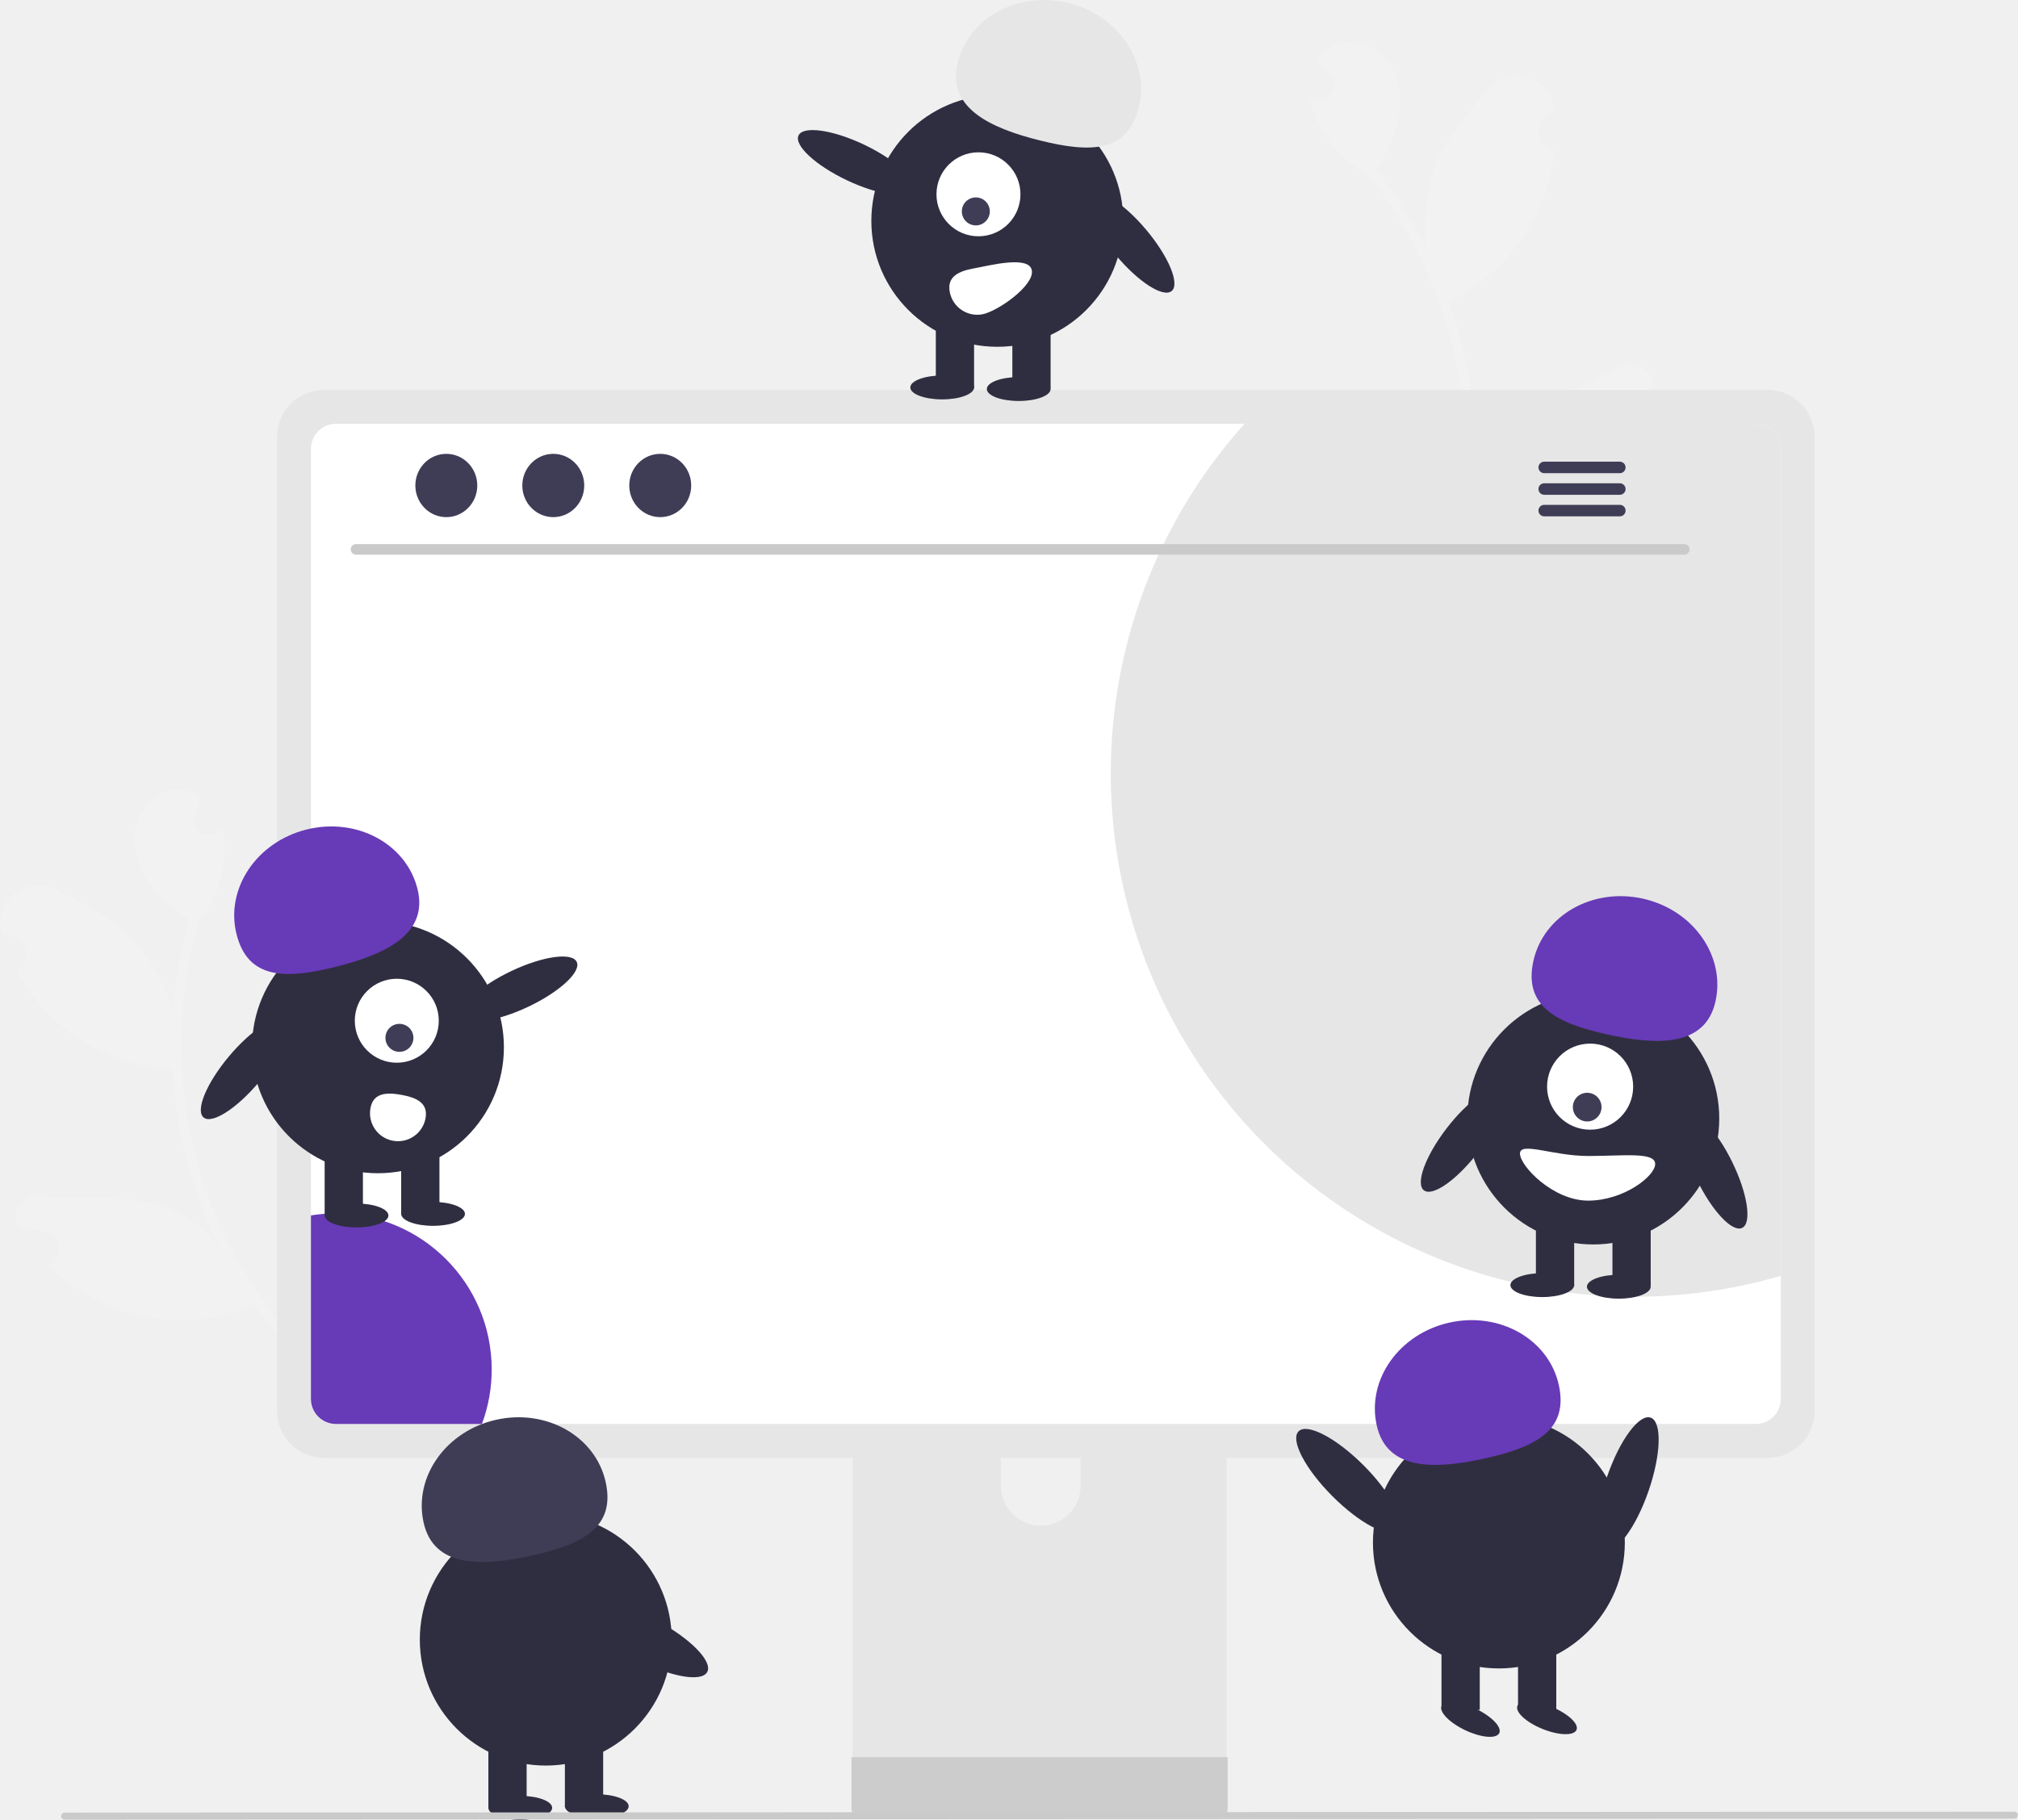
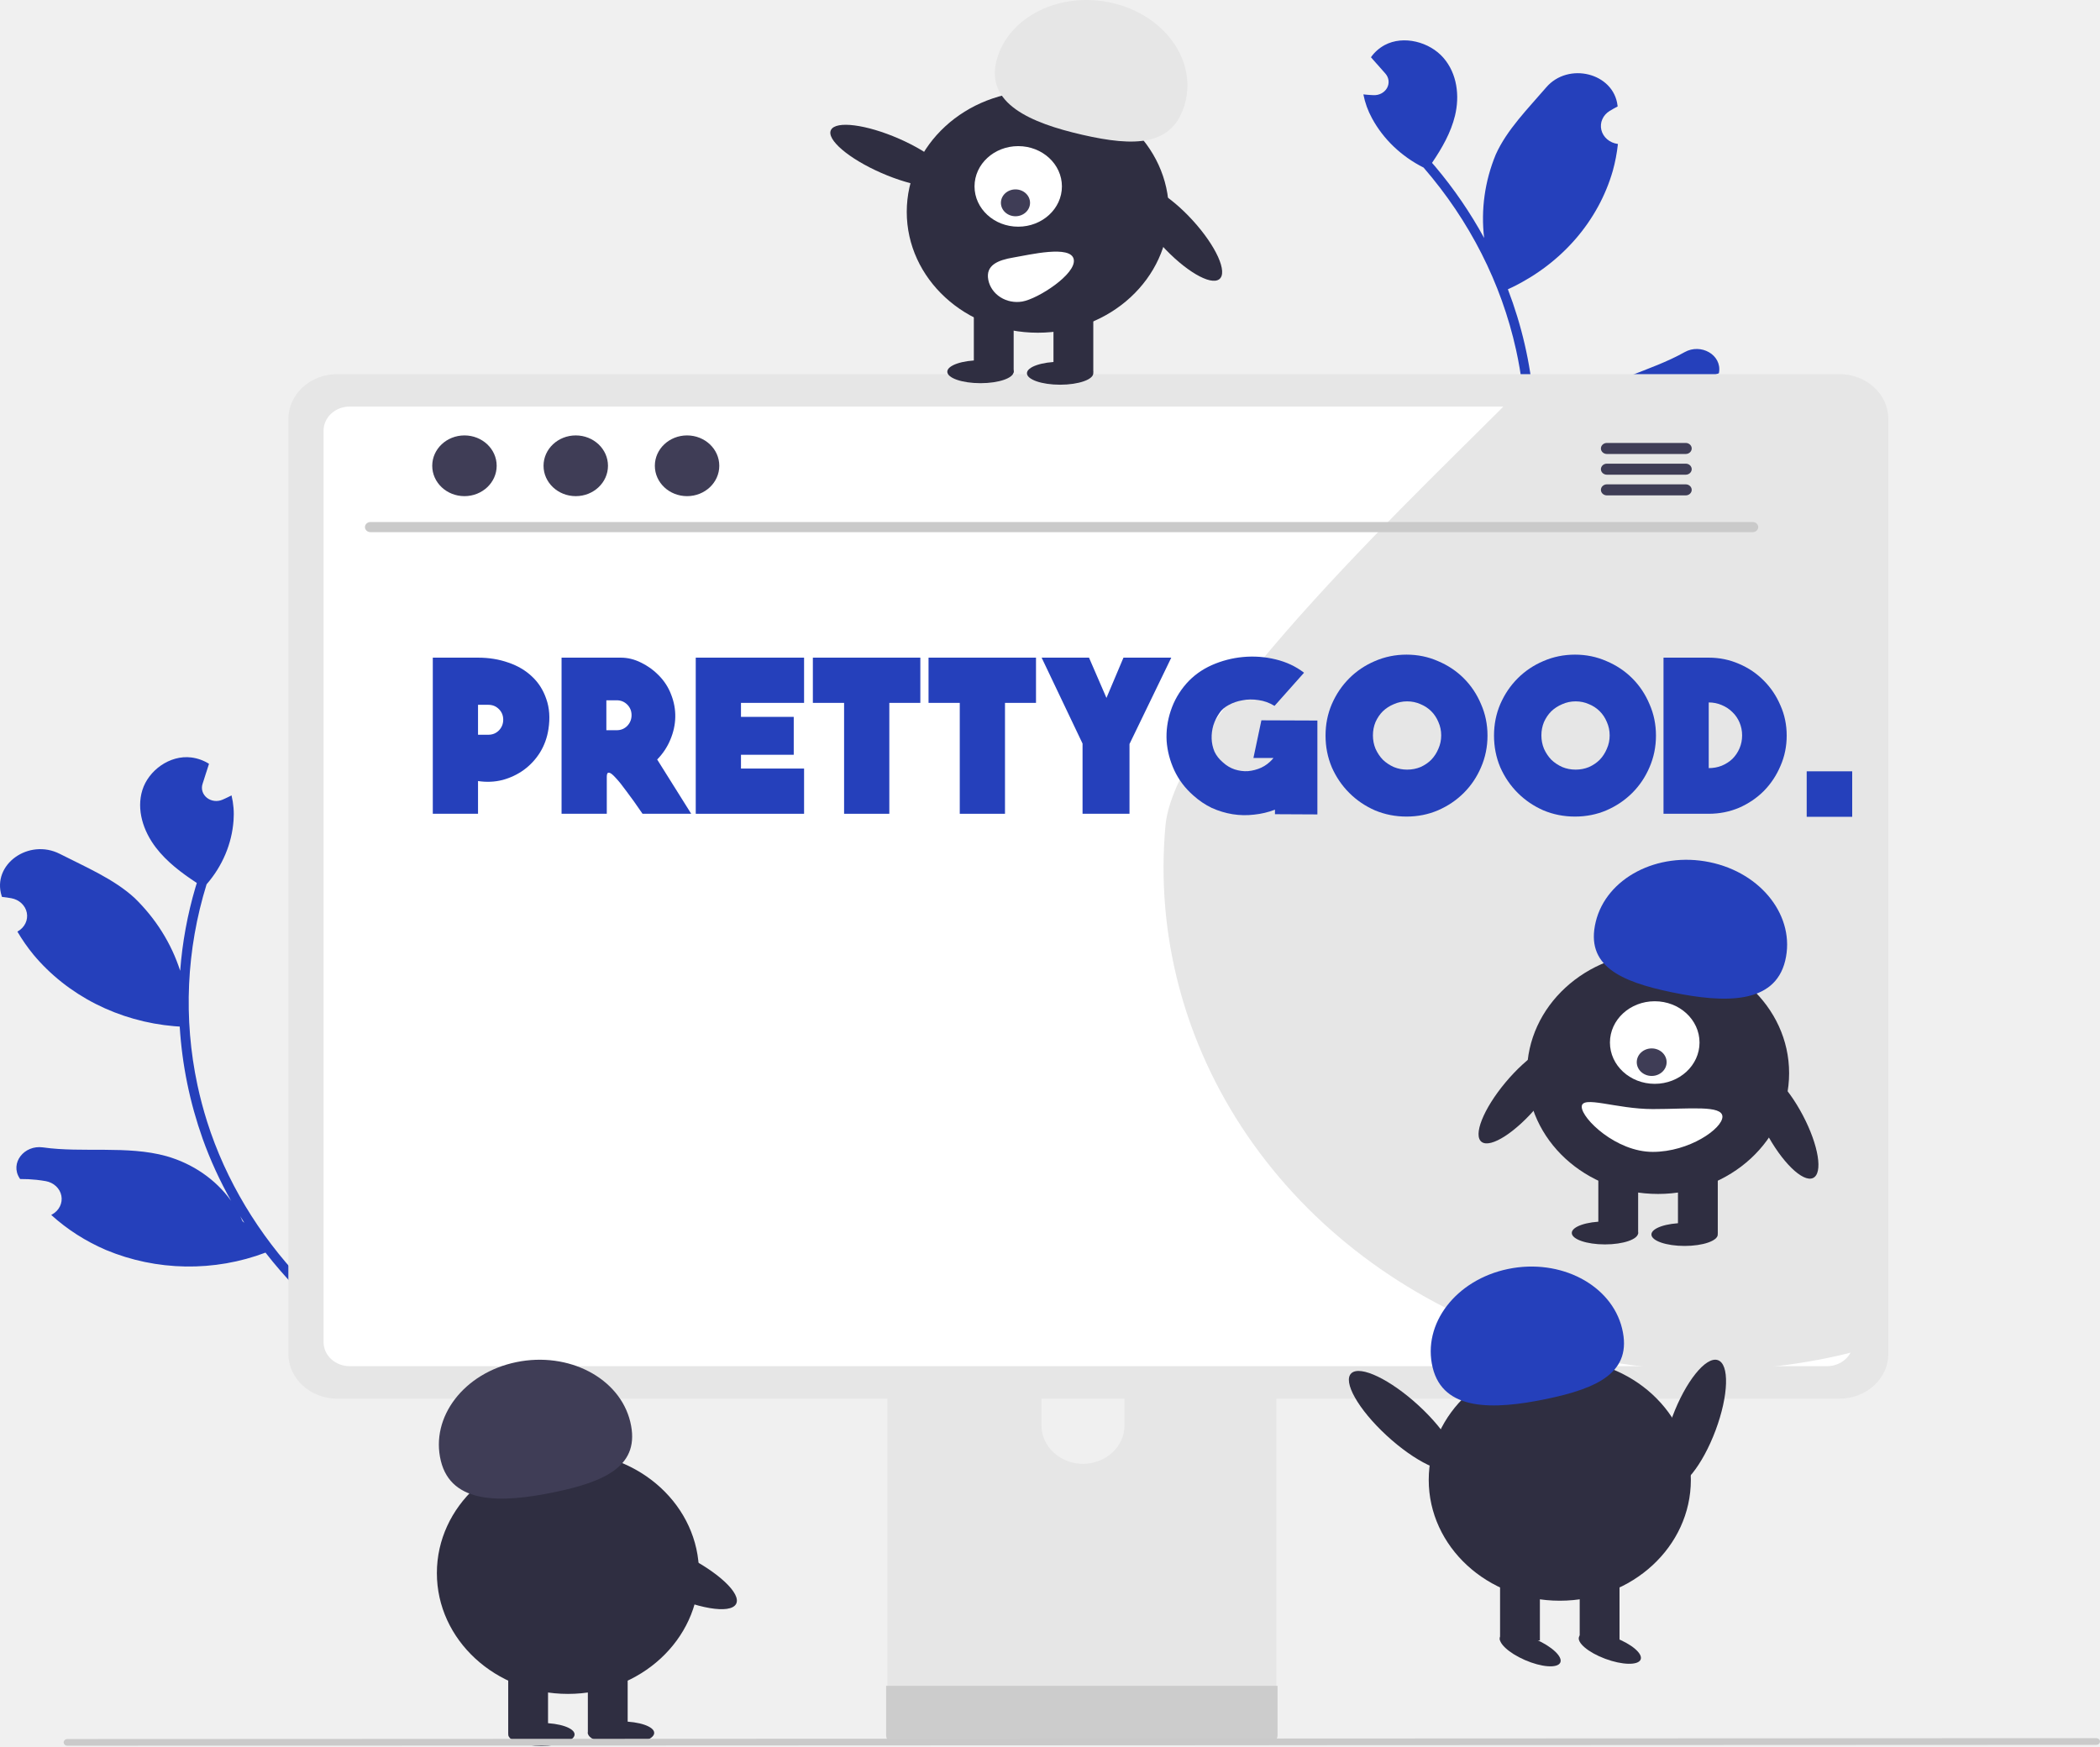
- <svg xmlns="http://www.w3.org/2000/svg" data-name="Layer 1" width="690.061" height="622.354" viewBox="0 0 690.061 622.354">
-   <path d="M386.572,563.704a4.755,4.755,0,0,1-6.357-6.275c-.073-.486-.126-.835-.199-1.321q-.119-.119-.239-.237c-8.064-7.943-21.724-2.156-21.698,9.163.023,10.046-.919,20.512,1.75,30.029a37.774,37.774,0,0,0,5.621,11.731A151.445,151.445,0,0,1,328.485,554.07a146.174,146.174,0,0,1-5.451-15.395q-1.874-6.433-3.175-13.003a153.199,153.199,0,0,1,2.995-71.623,40.771,40.771,0,0,0,8.862-22.77,31.1,31.1,0,0,0-.667-8.932c-.72.418-1.468.804-2.209,1.172-.232.112-.477.228-.709.34l-.088.041a4.711,4.711,0,0,1-6.529-5.589q.24-.813.48-1.626c.239-.833.495-1.659.733-2.492a2.344,2.344,0,0,0,.084-.255c.277-.952.559-1.891.836-2.843a13.622,13.622,0,0,0-5.785-2.261c-7.165-.966-14.13,4.688-16.112,11.632-1.994,6.949.272,14.583,4.438,20.483,3.564,5.052,8.395,9.032,13.459,12.621-.145.53-.308,1.053-.453,1.583a154.188,154.188,0,0,0-5.018,29.73,64.098,64.098,0,0,0-15.011-25.994c-6.787-6.74-15.991-10.96-24.514-15.677-10.238-5.666-22.434,3.771-19.13,14.996q.048.163.097.326,1.536.182,3.055.472a6.449,6.449,0,0,1,2.126,11.832l-.114.069a64.172,64.172,0,0,0,5.26,8.201,66.072,66.072,0,0,0,46.321,25.523c.591.046,1.17.098,1.756.131a157.381,157.381,0,0,0,7.556,40.051,149.269,149.269,0,0,0,9.393,22.196l-.147-.247a39.444,39.444,0,0,0-21.206-15.822c-12.843-3.858-27.559-1.105-40.512-3.108-6.235-.964-10.956,5.622-7.684,11.016q.078.129.157.258a43.329,43.329,0,0,1,5.385.287q1.536.182,3.055.472a6.45,6.45,0,0,1,2.126,11.832l-.114.069c-.082.049-.152.093-.234.142a64.228,64.228,0,0,0,18.033,12.513A66.131,66.131,0,0,0,342.2,585.343l.013-.005a157.336,157.336,0,0,0,21.649,24.393l34.836-14.558c-.037-.439-.091-.886-.141-1.32a42.898,42.898,0,0,1-9.879,3.454c1.259-4.252,2.508-8.528,3.767-12.78a2.346,2.346,0,0,0,.084-.255c.633-2.171,1.283-4.335,1.916-6.506l-0-.002a62.836,62.836,0,0,0-7.871-14.059Zm-72.688-61.804.008-.032.002.057Zm21.353,72.785-.581-.549c-.191-.492-.395-.979-.616-1.473-.057-.137-.14-.264-.197-.402.472.815.932,1.634,1.417,2.444Z" transform="translate(-254.9697 -138.8232)" fill="#f2f2f2" />
-   <path d="M706.25,324.303a62.836,62.836,0,0,0-1.841,16.007l.001.002c1.421,1.759,2.855,3.505,4.276,5.264a2.344,2.344,0,0,0,.176.203c2.801,3.437,5.603,6.902,8.404,10.339a42.898,42.898,0,0,1-10.447.622c.122.42.244.853.379,1.272h37.756a157.336,157.336,0,0,0,10.569-30.854h.014a66.131,66.131,0,0,0,47.96-21.043,64.227,64.227,0,0,0,11.814-18.499c-.095-.014-.176-.027-.271-.041l-.132-.02a6.45,6.45,0,0,1-2.6-11.737q1.289-.852,2.637-1.613a43.325,43.325,0,0,1,4.858-2.341q.023-.149.046-.299c.939-6.239-5.956-10.495-11.338-7.201-11.179,6.842-25.819,9.977-36.181,18.489A39.444,39.444,0,0,0,758.865,305.628l-.041.284a149.27,149.27,0,0,0,.108-24.102,157.381,157.381,0,0,0-8.471-39.867c.528-.257,1.042-.528,1.57-.798a66.072,66.072,0,0,0,32.898-41.41,64.172,64.172,0,0,0,1.692-9.595l-.132-.02a6.449,6.449,0,0,1-2.6-11.737q1.289-.852,2.637-1.613-.018-.169-.036-.338c-1.279-11.631-16.171-15.636-23.433-6.46-6.046,7.639-12.911,15.081-16.574,23.917a64.098,64.098,0,0,0-3.827,29.772,154.189,154.189,0,0,0-16.093-25.496c-.338-.433-.69-.853-1.029-1.286,3.288-5.264,6.211-10.799,7.551-16.835,1.57-7.05.717-14.967-3.803-20.61-4.506-5.643-13.113-8.174-19.352-4.52a13.622,13.622,0,0,0-4.466,4.317c.623.771,1.245,1.529,1.868,2.301a2.344,2.344,0,0,0,.176.203c.541.677,1.096,1.34,1.637,2.016q.535.657,1.07,1.315a4.711,4.711,0,0,1-3.869,7.675l-.097-.004c-.257-.014-.528-.027-.785-.041-.825-.054-1.664-.122-2.49-.23a31.1,31.1,0,0,0,2.828,8.499,40.771,40.771,0,0,0,16.956,17.592,153.199,153.199,0,0,1,30.381,64.93q1.34,6.557,2.084,13.221a146.174,146.174,0,0,1,.907,16.307,151.445,151.445,0,0,1-13.776,62.9,37.774,37.774,0,0,0,.663-12.991c-1.208-9.81-6.112-19.104-9.964-28.382-4.34-10.453-19.176-10.525-23.553-.088q-.065.155-.129.311c.12.477.206.819.326,1.295a4.755,4.755,0,0,1-3.446,8.241Zm43.237-85.026-.02-.054.02.027Zm8.35,75.391c.135-.934.244-1.868.365-2.801,0,.149-.027.298-.027.447-.014.541-.014,1.069,0,1.597l-.325.731Z" transform="translate(-254.9697 -138.8232)" fill="#f2f2f2" />
-   <path d="M668.212,556.96h-115.51a6.163,6.163,0,0,0-6.154,6.17V745.602H674.381V563.13A6.166,6.166,0,0,0,668.212,556.96ZM610.845,660.638a13.704,13.704,0,0,1-13.64-13.64V625.952a13.64,13.64,0,0,1,27.28,0V646.999a13.704,13.704,0,0,1-13.64,13.64Z" transform="translate(-254.9697 -138.8232)" fill="#e6e6e6" />
-   <path d="M546.151,739.765V757.37a3.449,3.449,0,0,0,3.442,3.442h121.743A3.459,3.459,0,0,0,674.778,757.37v-17.605Z" transform="translate(-254.9697 -138.8232)" fill="#ccc" />
-   <path d="M859.486,272.192H365.726a16.029,16.029,0,0,0-16.003,16.003V621.387a16.018,16.018,0,0,0,16.003,16.003H859.486a16.018,16.018,0,0,0,16.003-16.003V288.195A16.029,16.029,0,0,0,859.486,272.192Z" transform="translate(-254.9697 -138.8232)" fill="#e6e6e6" />
-   <path d="M855.363,283.747h-485.51a8.58,8.58,0,0,0-8.56,8.58v324.93a8.57,8.57,0,0,0,8.56,8.56h485.51a8.57,8.57,0,0,0,8.56-8.56v-324.93A8.58,8.58,0,0,0,855.363,283.747Z" transform="translate(-254.9697 -138.8232)" fill="#fff" />
-   <path d="M423.105,607.189a53.05,53.05,0,0,1-3.345,18.629H369.851a8.573,8.573,0,0,1-8.558-8.558V554.487a52.716,52.716,0,0,1,8.434-.676A53.375,53.375,0,0,1,423.105,607.189Z" transform="translate(-254.9697 -138.8232)" fill="#673ab7" />
-   <path d="M863.923,292.327v282.82a179.022,179.022,0,0,1-183.37-291.4h174.81A8.58,8.58,0,0,1,863.923,292.327Z" transform="translate(-254.9697 -138.8232)" fill="#e6e6e6" />
-   <path d="M830.958,328.52h-454.293a1.807,1.807,0,0,1,0-3.613h454.293a1.807,1.807,0,0,1,0,3.613Z" transform="translate(-254.9697 -138.8232)" fill="#cacaca" />
-   <ellipse cx="152.62" cy="166.036" rx="10.588" ry="10.823" fill="#3f3d56" />
-   <ellipse cx="189.195" cy="166.036" rx="10.588" ry="10.823" fill="#3f3d56" />
-   <ellipse cx="225.77" cy="166.036" rx="10.588" ry="10.823" fill="#3f3d56" />
-   <path d="M808.937,296.718h-25.981a1.968,1.968,0,0,0,0,3.934h25.981a1.968,1.968,0,0,0,0-3.934Z" transform="translate(-254.9697 -138.8232)" fill="#3f3d56" />
-   <path d="M808.937,304.102h-25.981a1.968,1.968,0,0,0,0,3.934h25.981a1.968,1.968,0,0,0,0-3.934Z" transform="translate(-254.9697 -138.8232)" fill="#3f3d56" />
-   <path d="M808.937,311.477h-25.981a1.968,1.968,0,0,0,0,3.934h25.981a1.968,1.968,0,0,0,0-3.934Z" transform="translate(-254.9697 -138.8232)" fill="#3f3d56" />
-   <ellipse cx="547.488" cy="194.374" rx="6.76" ry="21.534" transform="translate(-117.7187 466.9268) rotate(-64.62574)" fill="#2f2e41" />
-   <ellipse cx="641.804" cy="221.836" rx="6.76" ry="21.534" transform="translate(-247.67 324.9375) rotate(-39.93837)" fill="#2f2e41" />
-   <circle cx="341.027" cy="75.535" r="43.067" fill="#2f2e41" />
-   <rect x="346.172" y="109.334" width="13.084" height="23.442" fill="#2f2e41" />
-   <rect x="320.004" y="109.334" width="13.084" height="23.442" fill="#2f2e41" />
-   <ellipse cx="348.352" cy="133.048" rx="10.903" ry="4.089" fill="#2f2e41" />
-   <ellipse cx="322.185" cy="132.503" rx="10.903" ry="4.089" fill="#2f2e41" />
-   <path d="M582.474,160.221c3.846-15.487,20.821-24.601,37.915-20.356S648.223,160.105,644.377,175.592s-16.604,15.537-33.698,11.292S578.628,175.708,582.474,160.221Z" transform="translate(-254.9697 -138.8232)" fill="#e6e6e6" />
-   <circle cx="334.588" cy="66.447" r="14.359" fill="#fff" />
-   <circle cx="333.687" cy="72.3" r="4.786" fill="#3f3d56" />
-   <path d="M607.803,231.267c.947,5.201-11.739,14.104-16.941,15.051a9.572,9.572,0,0,1-11.132-7.703h0l-.003-.018c-.942-5.202,3.08-7.043,8.283-7.985S606.861,226.064,607.803,231.267Z" transform="translate(-254.9697 -138.8232)" fill="#fff" />
-   <ellipse cx="754.999" cy="528.836" rx="21.534" ry="6.76" transform="translate(-379.368 666.3292) rotate(-52.45248)" fill="#2f2e41" />
-   <circle cx="544.836" cy="382.534" r="43.067" fill="#2f2e41" />
-   <rect x="551.378" y="416.334" width="13.084" height="23.442" fill="#2f2e41" />
-   <rect x="525.211" y="416.334" width="13.084" height="23.442" fill="#2f2e41" />
-   <ellipse cx="553.559" cy="440.048" rx="10.903" ry="4.089" fill="#2f2e41" />
-   <ellipse cx="527.391" cy="439.503" rx="10.903" ry="4.089" fill="#2f2e41" />
-   <circle cx="543.746" cy="371.631" r="14.719" fill="#fff" />
-   <circle cx="542.746" cy="378.631" r="4.906" fill="#3f3d56" />
-   <path d="M841.583,481.306c3.477-15.574-7.639-31.31-24.829-35.149s-33.944,5.675-37.422,21.249,7.915,21.318,25.105,25.156S838.105,496.88,841.583,481.306Z" transform="translate(-254.9697 -138.8232)" fill="#673ab7" />
-   <ellipse cx="841.314" cy="539.374" rx="6.76" ry="21.534" transform="translate(-406.0065 282.3408) rotate(-25.87116)" fill="#2f2e41" />
-   <path d="M820.96,536.895c0,4.215-10.853,12.539-22.897,12.539s-23.335-11.867-23.335-16.082,11.292.818,23.335.818S820.96,532.679,820.96,536.895Z" transform="translate(-254.9697 -138.8232)" fill="#fff" />
-   <circle cx="512.549" cy="527.534" r="43.067" fill="#2f2e41" />
-   <rect x="492.923" y="561.334" width="13.084" height="23.442" fill="#2f2e41" />
-   <rect x="519.091" y="561.334" width="13.084" height="23.442" fill="#2f2e41" />
-   <ellipse cx="757.796" cy="726.872" rx="4.089" ry="10.903" transform="translate(-478.0235 962.923) rotate(-64.7233)" fill="#2f2e41" />
-   <ellipse cx="783.963" cy="726.326" rx="4.089" ry="10.903" transform="translate(-438.5954 1041.287) rotate(-67.94033)" fill="#2f2e41" />
-   <path d="M725.742,626.306c-3.477-15.574,7.639-31.31,24.829-35.149s33.944,5.675,37.422,21.249-7.915,21.318-25.105,25.156S729.219,641.88,725.742,626.306Z" transform="translate(-254.9697 -138.8232)" fill="#673ab7" />
-   <ellipse cx="811.622" cy="646.236" rx="23.892" ry="7.501" transform="translate(-318.7649 1064.187) rotate(-70.98453)" fill="#2f2e41" />
-   <ellipse cx="715.917" cy="645.236" rx="7.501" ry="23.892" transform="translate(-501.5528 556.0205) rotate(-44.9779)" fill="#2f2e41" />
-   <circle cx="186.626" cy="560.751" r="43.067" fill="#2f2e41" />
-   <rect x="167.001" y="594.551" width="13.084" height="23.442" fill="#2f2e41" />
-   <rect x="193.168" y="594.551" width="13.084" height="23.442" fill="#2f2e41" />
-   <ellipse cx="177.904" cy="618.265" rx="10.903" ry="4.089" fill="#2f2e41" />
-   <ellipse cx="204.071" cy="617.72" rx="10.903" ry="4.089" fill="#2f2e41" />
-   <path d="M399.819,659.523c-3.477-15.574,7.639-31.31,24.829-35.149s33.944,5.675,37.422,21.249-7.915,21.318-25.105,25.156S403.297,675.097,399.819,659.523Z" transform="translate(-254.9697 -138.8232)" fill="#3f3d56" />
-   <ellipse cx="475.7" cy="699.453" rx="7.501" ry="23.892" transform="translate(-619.9812 654.0616) rotate(-62.12179)" fill="#2f2e41" />
-   <ellipse cx="432.724" cy="477.016" rx="21.534" ry="6.76" transform="translate(-417.6392 92.63034) rotate(-25.37426)" fill="#2f2e41" />
-   <ellipse cx="338.409" cy="504.477" rx="21.534" ry="6.76" transform="translate(-520.6077 301.268) rotate(-50.06163)" fill="#2f2e41" />
-   <circle cx="129.246" cy="358.176" r="43.067" fill="#2f2e41" />
-   <rect x="111.017" y="391.976" width="13.084" height="23.442" fill="#2f2e41" />
-   <rect x="137.185" y="391.976" width="13.084" height="23.442" fill="#2f2e41" />
-   <ellipse cx="121.92" cy="415.69" rx="10.903" ry="4.089" fill="#2f2e41" />
-   <ellipse cx="148.088" cy="415.145" rx="10.903" ry="4.089" fill="#2f2e41" />
-   <path d="M397.738,442.863c-3.846-15.487-20.821-24.601-37.915-20.356s-27.834,20.24-23.989,35.727,16.604,15.537,33.698,11.292S401.584,458.35,397.738,442.863Z" transform="translate(-254.9697 -138.8232)" fill="#673ab7" />
-   <circle cx="135.685" cy="349.089" r="14.359" fill="#fff" />
-   <circle cx="136.586" cy="354.942" r="4.786" fill="#3f3d56" />
-   <path d="M381.647,517.827a9.572,9.572,0,1,0,18.835,3.429h0l.003-.018c.942-5.202-3.08-7.043-8.283-7.985S382.589,512.625,381.647,517.827Z" transform="translate(-254.9697 -138.8232)" fill="#fff" />
-   <path d="M943.84,760.805l-666.75.307a1.191,1.191,0,1,1,0-2.381l666.75-.307a1.191,1.191,0,0,1,0,2.381Z" transform="translate(-254.9697 -138.8232)" fill="#cacaca" />
+ <svg xmlns="http://www.w3.org/2000/svg" width="1000" height="832" viewBox="0 0 1000 832" fill="none">
+   <g clip-path="url(#clip0_1_782)">
+     <path d="M190.712 567.648C189.434 568.204 188.002 568.386 186.61 568.167C185.217 567.949 183.931 567.341 182.925 566.426C181.92 565.511 181.244 564.333 180.988 563.052C180.733 561.771 180.912 560.448 181.499 559.264C181.393 558.615 181.317 558.149 181.211 557.499C181.096 557.394 180.98 557.288 180.864 557.183C169.179 546.571 149.383 554.302 149.421 569.424C149.454 582.846 148.089 596.829 151.956 609.543C153.668 615.163 156.424 620.465 160.102 625.216C136.976 605.548 118.708 581.525 106.535 554.776C103.488 548.061 100.851 541.194 98.635 534.208C96.825 528.478 95.291 522.688 94.034 516.836C87.252 485.072 88.74 452.278 98.375 421.146C105.928 412.455 110.41 401.837 111.216 390.725C111.52 386.725 111.195 382.705 110.249 378.792C109.206 379.35 108.122 379.866 107.049 380.358C106.712 380.507 106.358 380.663 106.022 380.812L105.895 380.868C104.704 381.385 103.377 381.574 102.073 381.413C100.768 381.251 99.543 380.745 98.543 379.956C97.543 379.167 96.812 378.129 96.438 376.965C96.064 375.802 96.062 374.564 96.433 373.4C96.665 372.676 96.896 371.952 97.129 371.228C97.474 370.114 97.846 369.011 98.191 367.898C98.239 367.787 98.279 367.673 98.313 367.557C98.714 366.286 99.123 365.031 99.525 363.759C97.02 362.171 94.151 361.137 91.141 360.739C80.758 359.448 70.664 367.002 67.792 376.28C64.902 385.564 68.186 395.762 74.224 403.645C79.388 410.395 86.389 415.712 93.728 420.507C93.517 421.215 93.281 421.913 93.071 422.621C89.245 435.61 86.81 448.914 85.799 462.341C81.632 449.34 74.177 437.438 64.046 427.612C54.211 418.607 40.873 412.97 28.521 406.668C13.684 399.098 -3.989 411.706 0.799 426.703C0.846 426.848 0.892 426.993 0.94 427.138C2.423 427.3 3.899 427.51 5.367 427.768C7.215 428.101 8.911 428.941 10.232 430.178C11.553 431.415 12.438 432.991 12.772 434.7C13.105 436.409 12.87 438.17 12.099 439.754C11.327 441.338 10.055 442.67 8.448 443.575L8.284 443.668C10.52 447.493 13.069 451.156 15.907 454.624C23.945 464.264 34.057 472.268 45.608 478.136C57.159 484.003 69.9 487.608 83.033 488.723C83.89 488.785 84.729 488.853 85.579 488.898C86.697 507.097 90.378 525.084 96.528 542.407C100.191 552.614 104.744 562.531 110.141 572.061L109.927 571.732C102.629 561.634 91.775 554.167 79.197 550.593C60.586 545.438 39.26 549.116 20.489 546.441C11.454 545.153 4.612 553.952 9.354 561.159C9.43 561.274 9.506 561.389 9.582 561.503C12.19 561.481 14.796 561.609 17.386 561.886C18.87 562.048 20.346 562.258 21.814 562.516C23.662 562.85 25.357 563.69 26.679 564.927C28 566.164 28.885 567.74 29.218 569.449C29.551 571.157 29.317 572.919 28.545 574.503C27.774 576.087 26.502 577.418 24.895 578.324L24.73 578.417C24.611 578.482 24.51 578.541 24.391 578.606C31.997 585.52 40.837 591.175 50.525 595.324C62.416 600.283 75.28 602.95 88.329 603.162C101.378 603.374 114.336 601.127 126.41 596.558L126.428 596.551C135.632 608.387 146.146 619.308 157.8 629.14L208.283 609.69C208.23 609.103 208.151 608.507 208.079 607.927C203.529 609.998 198.721 611.548 193.763 612.541C195.587 606.861 197.397 601.148 199.222 595.467C199.27 595.356 199.31 595.242 199.344 595.126C200.261 592.226 201.203 589.335 202.12 586.434L202.12 586.431C199.208 579.745 195.374 573.432 190.714 567.648L190.712 567.648ZM85.376 485.077L85.388 485.033L85.392 485.11L85.376 485.077ZM116.321 582.319L115.478 581.586C115.201 580.928 114.907 580.277 114.586 579.617C114.503 579.434 114.383 579.264 114.3 579.081C114.985 580.169 115.651 581.264 116.354 582.346L116.321 582.319Z" fill="#2540BB" />
+     <path d="M653.972 247.804C652.091 254.797 651.194 261.985 651.304 269.189L651.305 269.192C653.364 271.543 655.443 273.875 657.502 276.225C657.581 276.32 657.666 276.411 657.757 276.496C661.816 281.089 665.876 285.717 669.935 290.309C664.944 291.155 659.86 291.435 654.796 291.141C654.972 291.701 655.149 292.28 655.345 292.841H710.059C716.699 279.626 721.832 265.811 725.375 251.618H725.395C738.445 251.542 751.341 249.009 763.293 244.175C775.244 239.34 785.998 232.306 794.895 223.504C802.098 216.233 807.889 207.872 812.016 198.789C811.879 198.771 811.761 198.753 811.624 198.735L811.433 198.708C809.572 198.443 807.841 197.667 806.467 196.48C805.092 195.293 804.139 193.751 803.732 192.056C803.325 190.361 803.482 188.592 804.184 186.981C804.886 185.37 806.099 183.992 807.665 183.027C808.91 182.268 810.184 181.549 811.486 180.872C813.76 179.696 816.112 178.651 818.526 177.744C818.549 177.611 818.571 177.478 818.593 177.345C819.954 169.01 809.961 163.324 802.163 167.724C785.963 176.865 764.748 181.053 749.732 192.425C739.622 200.194 732.729 210.942 730.219 222.853L730.16 223.233C731.154 212.521 731.206 201.753 730.317 191.033C728.746 172.863 724.62 154.958 718.041 137.77C718.805 137.426 719.551 137.065 720.316 136.703C731.966 131.005 742.215 123.15 750.419 113.63C758.622 104.11 764.604 93.13 767.989 81.379C769.158 77.169 769.977 72.884 770.441 68.56L770.25 68.533C768.389 68.268 766.658 67.492 765.284 66.305C763.91 65.118 762.957 63.575 762.549 61.88C762.142 60.185 762.299 58.417 763.001 56.806C763.703 55.195 764.916 53.817 766.482 52.852C767.727 52.093 769.001 51.374 770.304 50.697C770.286 50.547 770.269 50.396 770.251 50.246C768.397 34.706 746.817 29.356 736.293 41.615C727.532 51.82 717.583 61.763 712.275 73.568C707.038 86.235 705.137 99.868 706.73 113.344C700.181 101.315 692.37 89.906 683.408 79.281C682.918 78.703 682.408 78.142 681.917 77.564C686.683 70.531 690.919 63.136 692.86 55.072C695.135 45.653 693.9 35.076 687.35 27.537C680.819 19.997 668.347 16.616 659.306 21.498C656.696 22.935 654.481 24.909 652.835 27.265C653.737 28.296 654.639 29.308 655.541 30.339C655.62 30.434 655.705 30.524 655.796 30.61C656.58 31.514 657.384 32.4 658.169 33.304C658.686 33.889 659.203 34.475 659.719 35.061C660.549 36.003 661.065 37.146 661.206 38.353C661.347 39.559 661.107 40.777 660.515 41.861C659.922 42.944 659.003 43.846 657.867 44.459C656.731 45.072 655.427 45.369 654.113 45.315L653.972 45.309C653.599 45.291 653.207 45.273 652.835 45.255C651.638 45.183 650.422 45.092 649.226 44.948C649.991 48.895 651.372 52.719 653.325 56.302C658.717 66.268 667.293 74.471 677.897 79.806C699.808 105.104 714.896 134.834 721.923 166.553C723.218 172.393 724.225 178.281 724.944 184.217C725.822 191.451 726.26 198.724 726.258 206.003C726.214 235.01 719.405 263.67 706.294 290.038C707.7 284.347 708.025 278.475 707.255 272.682C705.505 259.576 698.397 247.159 692.815 234.763C686.525 220.798 665.026 220.701 658.683 234.647C658.62 234.785 658.557 234.923 658.495 235.062C658.669 235.699 658.794 236.156 658.968 236.792C660.005 237.677 660.722 238.833 661.023 240.106C661.323 241.379 661.192 242.706 660.647 243.908C660.102 245.109 659.17 246.127 657.976 246.824C656.782 247.521 655.385 247.862 653.974 247.803L653.972 247.804ZM716.629 134.208L716.6 134.136L716.629 134.172V134.208ZM728.729 234.931C728.925 233.683 729.082 232.436 729.258 231.188C729.258 231.387 729.219 231.586 729.219 231.785C729.199 232.508 729.199 233.213 729.219 233.918L728.748 234.895L728.729 234.931Z" fill="#2540BB" />
+     <path d="M598.849 558.638H431.458C429.09 558.641 426.82 559.511 425.148 561.057C423.475 562.603 422.537 564.698 422.54 566.881V810.666H607.79V566.881C607.79 565.798 607.559 564.726 607.11 563.726C606.661 562.725 606.003 561.816 605.172 561.051C604.342 560.285 603.356 559.678 602.271 559.264C601.186 558.85 600.023 558.637 598.849 558.638ZM515.716 697.154C510.482 697.131 505.468 695.204 501.767 691.792C498.065 688.379 495.975 683.757 495.95 678.931V650.812C495.95 645.979 498.033 641.344 501.74 637.927C505.446 634.509 510.474 632.589 515.716 632.589C520.959 632.589 525.986 634.509 529.693 637.927C533.4 641.344 535.482 645.979 535.482 650.812V678.931C535.458 683.757 533.368 688.379 529.666 691.792C525.965 695.204 520.951 697.131 515.716 697.154Z" fill="#E6E6E6" />
+     <path d="M421.965 802.868V826.389C421.968 827.607 422.494 828.775 423.429 829.637C424.364 830.499 425.631 830.984 426.953 830.987H603.377C604.697 830.981 605.962 830.494 606.896 829.633C607.83 828.772 608.357 827.606 608.364 826.389V802.868L421.965 802.868Z" fill="#CCCCCC" />
+     <path d="M876.033 178.183H160.502C154.354 178.192 148.461 180.448 144.114 184.455C139.767 188.463 137.321 193.896 137.311 199.564V644.713C137.317 650.382 139.762 655.817 144.11 659.825C148.458 663.833 154.353 666.088 160.502 666.093H876.033C882.182 666.088 888.077 663.833 892.425 659.825C896.773 655.817 899.218 650.382 899.224 644.713V199.564C899.214 193.896 896.768 188.463 892.421 184.455C888.074 180.448 882.181 178.192 876.033 178.183Z" fill="#E6E6E6" />
+     <path d="M870.058 193.62H166.482C163.19 193.627 160.035 194.838 157.709 196.987C155.384 199.136 154.078 202.047 154.078 205.083V639.195C154.081 642.227 155.389 645.134 157.715 647.278C160.04 649.422 163.193 650.628 166.482 650.631H870.058C873.347 650.628 876.5 649.422 878.825 647.278C881.151 645.134 882.459 642.227 882.463 639.195V205.083C882.463 202.047 881.157 199.136 878.831 196.987C876.506 194.838 873.351 193.627 870.058 193.62Z" fill="white" />
+     <path d="M886.095 265.096V642.948C831.959 657.496 774.156 655.387 721.437 636.939C668.719 618.492 623.954 584.712 593.922 540.712C563.89 496.713 550.225 444.89 554.996 393.09C559.767 341.29 683.788 226.701 721.437 188H886.095C889.387 188.007 883.769 245.851 886.095 248C888.42 250.149 886.094 262.06 886.095 265.096Z" fill="#E6E6E6" />
+     <path d="M834.693 253.437H176.355C175.67 253.424 175.019 253.164 174.54 252.713C174.061 252.261 173.792 251.655 173.792 251.024C173.792 250.392 174.061 249.786 174.54 249.335C175.019 248.884 175.67 248.624 176.355 248.61H834.693C835.378 248.624 836.029 248.884 836.508 249.335C836.988 249.786 837.256 250.392 837.256 251.024C837.256 251.655 836.988 252.261 836.508 252.713C836.029 253.164 835.378 253.424 834.693 253.437Z" fill="#CACACA" />
+     <path d="M221.169 236.287C229.643 236.287 236.512 229.812 236.512 221.826C236.512 213.84 229.643 207.366 221.169 207.366C212.695 207.366 205.826 213.84 205.826 221.826C205.826 229.812 212.695 236.287 221.169 236.287Z" fill="#3F3D56" />
+     <path d="M274.172 236.287C282.645 236.287 289.514 229.812 289.514 221.826C289.514 213.84 282.645 207.366 274.172 207.366C265.698 207.366 258.829 213.84 258.829 221.826C258.829 229.812 265.698 236.287 274.172 236.287Z" fill="#3F3D56" />
+     <path d="M327.174 236.287C335.648 236.287 342.517 229.812 342.517 221.826C342.517 213.84 335.648 207.366 327.174 207.366C318.701 207.366 311.831 213.84 311.831 221.826C311.831 229.812 318.701 236.287 327.174 236.287Z" fill="#3F3D56" />
+     <path d="M802.781 210.95H765.131C764.384 210.964 763.674 211.247 763.151 211.738C762.629 212.23 762.336 212.89 762.336 213.578C762.336 214.267 762.629 214.927 763.151 215.419C763.674 215.91 764.384 216.193 765.131 216.207H802.781C803.527 216.193 804.238 215.91 804.76 215.419C805.283 214.927 805.575 214.267 805.575 213.578C805.575 212.89 805.283 212.23 804.76 211.738C804.238 211.247 803.527 210.964 802.781 210.95Z" fill="#3F3D56" />
+     <path d="M802.781 220.816H765.131C764.384 220.829 763.674 221.112 763.151 221.604C762.629 222.095 762.336 222.756 762.336 223.444C762.336 224.132 762.629 224.793 763.151 225.284C763.674 225.776 764.384 226.059 765.131 226.072H802.781C803.527 226.059 804.238 225.776 804.76 225.284C805.283 224.793 805.575 224.132 805.575 223.444C805.575 222.756 805.283 222.095 804.76 221.604C804.238 221.112 803.527 220.829 802.781 220.816Z" fill="#3F3D56" />
+     <path d="M802.781 230.668H765.131C764.384 230.682 763.674 230.965 763.151 231.456C762.629 231.948 762.336 232.609 762.336 233.297C762.336 233.985 762.629 234.646 763.151 235.137C763.674 235.628 764.384 235.911 765.131 235.925H802.781C803.527 235.911 804.238 235.628 804.76 235.137C805.283 234.646 805.575 233.985 805.575 233.297C805.575 232.609 805.283 231.948 804.76 231.456C804.238 230.965 803.527 230.682 802.781 230.668Z" fill="#3F3D56" />
+     <path d="M452.098 86.546C454.416 82.039 443.672 72.866 428.101 66.057C412.529 59.248 398.026 57.382 395.708 61.888C393.389 66.395 404.133 75.568 419.705 82.377C435.276 89.186 449.779 91.052 452.098 86.546Z" fill="#2F2E41" />
+     <path d="M580.612 132.965C584.761 129.762 579.155 117.291 568.091 105.108C557.027 92.925 544.695 85.645 540.547 88.847C536.398 92.05 542.005 104.521 553.068 116.704C564.132 128.887 576.464 136.167 580.612 132.965Z" fill="#2F2E41" />
+     <path d="M494.198 158.454C528.667 158.454 556.609 132.693 556.609 100.915C556.609 69.138 528.667 43.377 494.198 43.377C459.73 43.377 431.787 69.138 431.787 100.915C431.787 132.693 459.73 158.454 494.198 158.454Z" fill="#2F2E41" />
+     <path d="M520.614 146.072H501.654V177.391H520.614V146.072Z" fill="#2F2E41" />
+     <path d="M482.694 146.072H463.734V177.391H482.694V146.072Z" fill="#2F2E41" />
+     <path d="M504.814 183.217C513.54 183.217 520.614 180.772 520.614 177.755C520.614 174.738 513.54 172.292 504.814 172.292C496.088 172.292 489.014 174.738 489.014 177.755C489.014 180.772 496.088 183.217 504.814 183.217Z" fill="#2F2E41" />
+     <path d="M466.894 182.489C475.62 182.489 482.694 180.043 482.694 177.026C482.694 174.01 475.62 171.564 466.894 171.564C458.167 171.564 451.093 174.01 451.093 177.026C451.093 180.043 458.167 182.489 466.894 182.489Z" fill="#2F2E41" />
+     <path d="M474.602 28.588C480.174 7.897 504.774 -4.279 529.546 1.391C554.318 7.062 569.882 28.433 564.309 49.124C558.736 69.815 540.247 69.881 515.475 64.21C490.703 58.54 469.029 49.279 474.602 28.588Z" fill="#E6E6E6" />
+     <path d="M484.868 107.958C496.359 107.958 505.675 99.369 505.675 88.774C505.675 78.18 496.359 69.591 484.868 69.591C473.376 69.591 464.06 78.18 464.06 88.774C464.06 99.369 473.376 107.958 484.868 107.958Z" fill="white" />
+     <path d="M483.561 102.989C487.392 102.989 490.497 100.126 490.497 96.594C490.497 93.063 487.392 90.2 483.561 90.2C479.731 90.2 476.625 93.063 476.625 96.594C476.625 100.126 479.731 102.989 483.561 102.989Z" fill="#3F3D56" />
+     <path d="M511.307 123.506C512.679 130.455 494.295 142.349 486.757 143.614C483.138 144.222 479.405 143.479 476.379 141.549C473.354 139.619 471.284 136.66 470.625 133.323L470.621 133.298C469.256 126.348 475.084 123.888 482.623 122.63C490.162 121.372 509.942 116.556 511.307 123.506Z" fill="white" />
+     <path d="M732.383 526.567C742.886 513.969 747.923 501.293 743.633 498.253C739.344 495.213 727.352 502.961 716.849 515.559C706.346 528.156 701.309 540.833 705.599 543.873C709.889 546.912 721.88 539.164 732.383 526.567Z" fill="#2F2E41" />
+     <path d="M789.548 568.611C824.017 568.611 851.959 542.85 851.959 511.072C851.959 479.295 824.017 453.534 789.548 453.534C755.08 453.534 727.137 479.295 727.137 511.072C727.137 542.85 755.08 568.611 789.548 568.611Z" fill="#2F2E41" />
+     <path d="M817.989 556.229H799.029V587.548H817.989V556.229Z" fill="#2F2E41" />
+     <path d="M780.068 556.229H761.108V587.548H780.068V556.229Z" fill="#2F2E41" />
+     <path d="M802.189 593.374C810.915 593.374 817.989 590.929 817.989 587.912C817.989 584.895 810.915 582.449 802.189 582.449C793.462 582.449 786.388 584.895 786.388 587.912C786.388 590.929 793.462 593.374 802.189 593.374Z" fill="#2F2E41" />
+     <path d="M764.268 592.646C772.994 592.646 780.068 590.2 780.068 587.183C780.068 584.167 772.994 581.721 764.268 581.721C755.542 581.721 748.468 584.167 748.468 587.183C748.468 590.2 755.542 592.646 764.268 592.646Z" fill="#2F2E41" />
+     <path d="M787.968 516.171C799.749 516.171 809.299 507.366 809.299 496.506C809.299 485.645 799.749 476.84 787.968 476.84C776.188 476.84 766.638 485.645 766.638 496.506C766.638 507.366 776.188 516.171 787.968 516.171Z" fill="white" />
+     <path d="M786.519 512.413C790.446 512.413 793.629 509.478 793.629 505.858C793.629 502.237 790.446 499.302 786.519 499.302C782.592 499.302 779.409 502.237 779.409 505.858C779.409 509.478 782.592 512.413 786.519 512.413Z" fill="#3F3D56" />
+     <path d="M850.089 457.563C855.128 436.756 839.02 415.732 814.109 410.603C789.198 405.475 764.919 418.186 759.879 438.992C754.84 459.799 771.349 467.473 796.26 472.601C821.171 477.729 845.05 478.37 850.089 457.563Z" fill="#2540BB" />
+     <path d="M863.316 561.029C868.184 558.852 866.035 545.498 858.514 531.202C850.994 516.905 840.951 507.08 836.083 509.257C831.215 511.433 833.365 524.787 840.885 539.084C848.405 553.38 858.448 563.205 863.316 561.029Z" fill="#2F2E41" />
+     <path d="M820.204 531.83C820.204 537.461 804.476 548.582 787.024 548.582C769.571 548.582 753.208 532.727 753.208 527.096C753.208 521.464 769.572 528.188 787.024 528.188C804.476 528.188 820.204 526.198 820.204 531.83Z" fill="white" />
+     <path d="M742.759 762.333C777.228 762.333 805.17 736.572 805.17 704.795C805.17 673.017 777.228 647.256 742.759 647.256C708.29 647.256 680.348 673.017 680.348 704.795C680.348 736.572 708.29 762.333 742.759 762.333Z" fill="#2F2E41" />
+     <path d="M733.279 749.952H714.319V781.27H733.279V749.952Z" fill="#2F2E41" />
+     <path d="M771.199 749.952H752.239V781.27H771.199V749.952Z" fill="#2F2E41" />
+     <path d="M742.957 791.862C744.354 789.134 739.09 784.138 731.199 780.703C723.309 777.267 715.779 776.694 714.382 779.422C712.985 782.15 718.249 787.147 726.14 790.582C734.03 794.017 741.56 794.59 742.957 791.862Z" fill="#2F2E41" />
+     <path d="M781.234 790.385C782.463 787.589 776.903 782.873 768.815 779.851C760.728 776.83 753.176 776.647 751.947 779.443C750.718 782.239 756.277 786.955 764.365 789.976C772.452 792.998 780.005 793.181 781.234 790.385Z" fill="#2F2E41" />
+     <path d="M682.218 651.285C677.179 630.479 693.288 609.454 718.199 604.326C743.11 599.198 767.389 611.908 772.428 632.715C777.468 653.522 760.958 661.196 736.048 666.324C711.137 671.452 687.258 672.092 682.218 651.285Z" fill="#2540BB" />
+     <path d="M816.948 681.177C823.178 664.51 823.628 649.537 817.953 647.734C812.277 645.93 802.626 657.98 796.395 674.647C790.165 691.315 789.715 706.288 795.39 708.091C801.066 709.894 810.717 697.845 816.948 681.177Z" fill="#2F2E41" />
+     <path d="M692.454 699.157C696.7 695.245 689.185 681.964 675.669 669.493C662.153 657.023 647.754 650.085 643.507 653.997C639.261 657.908 646.775 671.189 660.292 683.66C673.808 696.13 688.207 703.068 692.454 699.157Z" fill="#2F2E41" />
+     <path d="M270.449 806.711C304.918 806.711 332.86 780.95 332.86 749.172C332.86 717.395 304.918 691.634 270.449 691.634C235.98 691.634 208.038 717.395 208.038 749.172C208.038 780.95 235.98 806.711 270.449 806.711Z" fill="#2F2E41" />
+     <path d="M260.969 794.329H242.009V825.648H260.969V794.329Z" fill="#2F2E41" />
+     <path d="M298.889 794.329H279.929V825.648H298.889V794.329Z" fill="#2F2E41" />
+     <path d="M257.809 831.475C266.535 831.475 273.609 829.029 273.609 826.012C273.609 822.995 266.535 820.55 257.809 820.55C249.083 820.55 242.009 822.995 242.009 826.012C242.009 829.029 249.083 831.475 257.809 831.475Z" fill="#2F2E41" />
+     <path d="M295.729 830.746C304.456 830.746 311.53 828.3 311.53 825.284C311.53 822.267 304.456 819.821 295.729 819.821C287.003 819.821 279.929 822.267 279.929 825.284C279.929 828.3 287.003 830.746 295.729 830.746Z" fill="#2F2E41" />
+     <path d="M209.908 695.663C204.869 674.856 220.978 653.832 245.889 648.704C270.8 643.576 295.079 656.286 300.118 677.093C305.158 697.9 288.648 705.574 263.738 710.702C238.827 715.83 214.948 716.47 209.908 695.663Z" fill="#3F3D56" />
+     <path d="M350.476 763.937C353.283 759.044 341.856 748.396 324.953 740.153C308.05 731.909 292.072 729.193 289.265 734.085C286.458 738.977 297.885 749.625 314.788 757.869C331.691 766.112 347.669 768.829 350.476 763.937Z" fill="#2F2E41" />
+     <path d="M196.627 485.572C208.119 485.572 217.435 476.983 217.435 466.388C217.435 455.794 208.119 447.205 196.627 447.205C185.135 447.205 175.819 455.794 175.819 466.388C175.819 476.983 185.135 485.572 196.627 485.572Z" fill="white" />
+     <path d="M183.574 506.356C183.248 508.008 183.278 509.703 183.662 511.345C184.046 512.987 184.778 514.542 185.814 515.923C186.851 517.305 188.173 518.484 189.704 519.394C191.234 520.304 192.945 520.928 194.737 521.228C196.529 521.529 198.368 521.502 200.149 521.147C201.93 520.793 203.617 520.118 205.115 519.163C206.613 518.207 207.892 516.989 208.88 515.577C209.867 514.166 210.543 512.589 210.869 510.937L210.874 510.912C212.239 503.962 206.41 501.502 198.871 500.244C191.333 498.986 184.939 499.406 183.574 506.356Z" fill="white" />
+     <path d="M998.275 830.978L32.055 831.388C31.828 831.389 31.603 831.348 31.393 831.269C31.183 831.189 30.992 831.072 30.832 830.924C30.671 830.776 30.543 830.601 30.456 830.408C30.369 830.214 30.325 830.007 30.325 829.798C30.325 829.588 30.369 829.381 30.456 829.188C30.543 828.995 30.671 828.819 30.832 828.671C30.992 828.523 31.183 828.406 31.393 828.327C31.603 828.247 31.828 828.206 32.055 828.207L998.275 827.796C998.731 827.798 999.169 827.966 999.491 828.264C999.814 828.562 999.995 828.966 999.995 829.387C999.995 829.808 999.814 830.212 999.491 830.51C999.169 830.809 998.731 830.977 998.275 830.978Z" fill="#CACACA" />
+     <path d="M882 367.333H860.333V389H882V367.333Z" fill="#2540BB" />
+     <path d="M813.682 313.203C818.81 313.203 823.63 314.194 828.143 316.177C832.655 318.091 836.585 320.758 839.937 324.176C843.286 327.526 845.918 331.458 847.833 335.97C849.815 340.414 850.807 345.2 850.807 350.328C850.807 355.456 849.815 360.276 847.833 364.788C845.918 369.301 843.286 373.266 839.937 376.685C836.585 380.035 832.655 382.701 828.143 384.684C823.63 386.598 818.81 387.556 813.682 387.556H792.146V313.203H813.682ZM813.682 365.814C815.869 365.814 817.92 365.438 819.836 364.686C821.817 363.865 823.528 362.771 824.963 361.404C826.399 359.968 827.527 358.293 828.348 356.379C829.168 354.464 829.578 352.413 829.578 350.225C829.578 348.038 829.168 345.986 828.348 344.072C827.527 342.158 826.399 340.517 824.963 339.149C823.528 337.714 821.817 336.585 819.836 335.765C817.92 334.945 815.869 334.534 813.682 334.534V365.814Z" fill="#2540BB" />
+     <path d="M749.995 311.767C755.328 311.767 760.319 312.793 764.968 314.844C769.686 316.826 773.788 319.561 777.275 323.048C780.762 326.535 783.496 330.637 785.479 335.355C787.531 340.004 788.556 344.995 788.556 350.328C788.556 355.661 787.531 360.686 785.479 365.404C783.496 370.053 780.762 374.121 777.275 377.608C773.788 381.095 769.686 383.864 764.968 385.915C760.319 387.897 755.328 388.889 749.995 388.889C744.662 388.889 739.637 387.897 734.92 385.915C730.27 383.864 726.202 381.095 722.715 377.608C719.229 374.121 716.46 370.053 714.408 365.404C712.425 360.686 711.434 355.661 711.434 350.328C711.434 344.995 712.425 340.004 714.408 335.355C716.46 330.637 719.229 326.535 722.715 323.048C726.202 319.561 730.27 316.826 734.92 314.844C739.637 312.793 744.662 311.767 749.995 311.767ZM766.507 350.225C766.507 347.969 766.062 345.85 765.173 343.867C764.353 341.884 763.225 340.175 761.789 338.739C760.353 337.303 758.645 336.175 756.661 335.355C754.678 334.466 752.559 334.022 750.303 334.022C748.047 334.022 745.928 334.466 743.944 335.355C741.961 336.175 740.218 337.303 738.714 338.739C737.278 340.175 736.116 341.884 735.227 343.867C734.407 345.85 733.997 347.969 733.997 350.225C733.997 352.482 734.407 354.601 735.227 356.584C736.116 358.567 737.278 360.31 738.714 361.814C740.218 363.25 741.961 364.412 743.944 365.301C745.928 366.121 748.047 366.532 750.303 366.532C752.559 366.532 754.678 366.121 756.661 365.301C758.645 364.412 760.353 363.25 761.789 361.814C763.225 360.31 764.353 358.567 765.173 356.584C766.062 354.601 766.507 352.482 766.507 350.225Z" fill="#2540BB" />
+     <path d="M669.774 311.767C675.106 311.767 680.097 312.793 684.747 314.844C689.464 316.826 693.566 319.561 697.053 323.048C700.54 326.535 703.275 330.637 705.258 335.355C707.309 340.004 708.334 344.995 708.334 350.328C708.334 355.661 707.309 360.686 705.258 365.404C703.275 370.053 700.54 374.121 697.053 377.608C693.566 381.095 689.464 383.864 684.747 385.915C680.097 387.897 675.106 388.889 669.774 388.889C664.441 388.889 659.415 387.897 654.698 385.915C650.048 383.864 645.981 381.095 642.494 377.608C639.007 374.121 636.238 370.053 634.187 365.404C632.204 360.686 631.213 355.661 631.213 350.328C631.213 344.995 632.204 340.004 634.187 335.355C636.238 330.637 639.007 326.535 642.494 323.048C645.981 319.561 650.048 316.826 654.698 314.844C659.415 312.793 664.441 311.767 669.774 311.767ZM686.285 350.225C686.285 347.969 685.84 345.85 684.952 343.867C684.131 341.884 683.003 340.175 681.567 338.739C680.132 337.303 678.423 336.175 676.44 335.355C674.456 334.466 672.337 334.022 670.081 334.022C667.825 334.022 665.706 334.466 663.723 335.355C661.74 336.175 659.996 337.303 658.492 338.739C657.057 340.175 655.894 341.884 655.006 343.867C654.185 345.85 653.775 347.969 653.775 350.225C653.775 352.482 654.185 354.601 655.006 356.584C655.894 358.567 657.057 360.31 658.492 361.814C659.996 363.25 661.74 364.412 663.723 365.301C665.706 366.121 667.825 366.532 670.081 366.532C672.337 366.532 674.456 366.121 676.44 365.301C678.423 364.412 680.132 363.25 681.567 361.814C683.003 360.31 684.131 358.567 684.952 356.584C685.84 354.601 686.285 352.482 686.285 350.225Z" fill="#2540BB" />
+     <path d="M627.327 343.149V387.863L607.124 387.761V385.607C603.91 386.838 600.595 387.624 597.176 387.966C593.757 388.376 590.339 388.308 586.92 387.761C583.571 387.214 580.289 386.222 577.075 384.787C573.931 383.282 570.99 381.3 568.255 378.838C564.358 375.42 561.349 371.454 559.23 366.942C557.111 362.361 555.881 357.678 555.538 352.892C555.265 348.037 555.914 343.252 557.487 338.534C559.06 333.748 561.555 329.407 564.974 325.509C568.255 321.817 572.255 318.912 576.973 316.792C581.758 314.673 586.75 313.374 591.946 312.895C597.211 312.417 602.372 312.793 607.432 314.023C612.559 315.254 617.072 317.373 620.969 320.382L606.919 336.175C604.457 334.671 601.894 333.748 599.227 333.406C596.561 332.996 594.031 333.03 591.638 333.509C589.245 333.919 587.058 334.671 585.074 335.765C583.161 336.791 581.725 338.021 580.767 339.457C579.469 341.303 578.476 343.286 577.793 345.405C577.178 347.525 576.905 349.644 576.973 351.764C577.04 353.883 577.485 355.934 578.306 357.917C579.194 359.831 580.527 361.541 582.305 363.045C584.014 364.617 585.895 365.745 587.946 366.429C590.065 367.113 592.185 367.386 594.304 367.25C596.493 367.044 598.577 366.497 600.56 365.609C602.611 364.651 604.423 363.284 605.996 361.506L606.406 360.994H596.868L600.663 343.046L627.327 343.149Z" fill="#2540BB" />
+     <path d="M557.753 313.203L537.857 354.328V387.556H515.5V354.122L496.014 313.203H518.576L526.883 332.381L534.985 313.203H557.753Z" fill="#2540BB" />
+     <path d="M493.336 313.203V334.739H478.568V387.556H457.031V334.739H442.161V313.203H493.336Z" fill="#2540BB" />
+     <path d="M438.254 313.203V334.739H423.486V387.556H401.949V334.739H387.078V313.203H438.254Z" fill="#2540BB" />
+     <path d="M382.894 366.019V387.556H331.308V313.203H382.894V334.739H352.845V341.406H377.971V359.455H352.845V366.019H382.894Z" fill="#2540BB" />
+     <path d="M329.149 387.556H305.972C302.895 383.043 300.331 379.454 298.28 376.787C296.297 374.052 294.657 372.001 293.357 370.634C292.127 369.267 291.204 368.446 290.588 368.173C289.973 367.899 289.529 367.933 289.255 368.275C289.05 368.617 288.948 369.13 288.948 369.813C288.948 370.497 288.948 371.078 288.948 371.557V387.556H267.411V313.203H295.614C298.895 313.203 302.109 313.989 305.254 315.562C308.467 317.134 311.236 319.117 313.561 321.51C316.296 324.245 318.313 327.355 319.612 330.842C320.979 334.329 321.629 337.885 321.56 341.508C321.492 345.132 320.706 348.721 319.201 352.276C317.766 355.763 315.68 358.908 312.946 361.712L329.149 387.556ZM300.741 340.585C300.741 338.602 300.058 336.927 298.69 335.56C297.323 334.193 295.648 333.509 293.665 333.509H288.742V347.764H293.665C295.648 347.764 297.323 347.08 298.69 345.713C300.058 344.277 300.741 342.568 300.741 340.585Z" fill="#2540BB" />
+     <path d="M261.166 347.251C260.551 351.285 259.218 354.977 257.167 358.327C255.115 361.609 252.552 364.378 249.475 366.634C246.467 368.822 243.082 370.429 239.322 371.454C235.562 372.412 231.664 372.582 227.631 371.967V387.556H206.094V313.203H227.631C232.827 313.203 237.647 313.989 242.091 315.562C246.535 317.066 250.295 319.288 253.372 322.228C256.449 325.099 258.705 328.655 260.141 332.893C261.645 337.132 261.987 341.918 261.166 347.251ZM239.63 342.739C239.63 340.756 238.946 339.081 237.578 337.714C236.211 336.346 234.536 335.662 232.553 335.662H227.631V349.918H232.553C234.536 349.918 236.211 349.234 237.578 347.867C238.946 346.431 239.63 344.722 239.63 342.739Z" fill="#2540BB" />
+   </g>
+   <defs>
+     <clipPath id="clip0_1_782">
+       <rect width="1000" height="831.475" fill="white" />
+     </clipPath>
+   </defs>
</svg>
